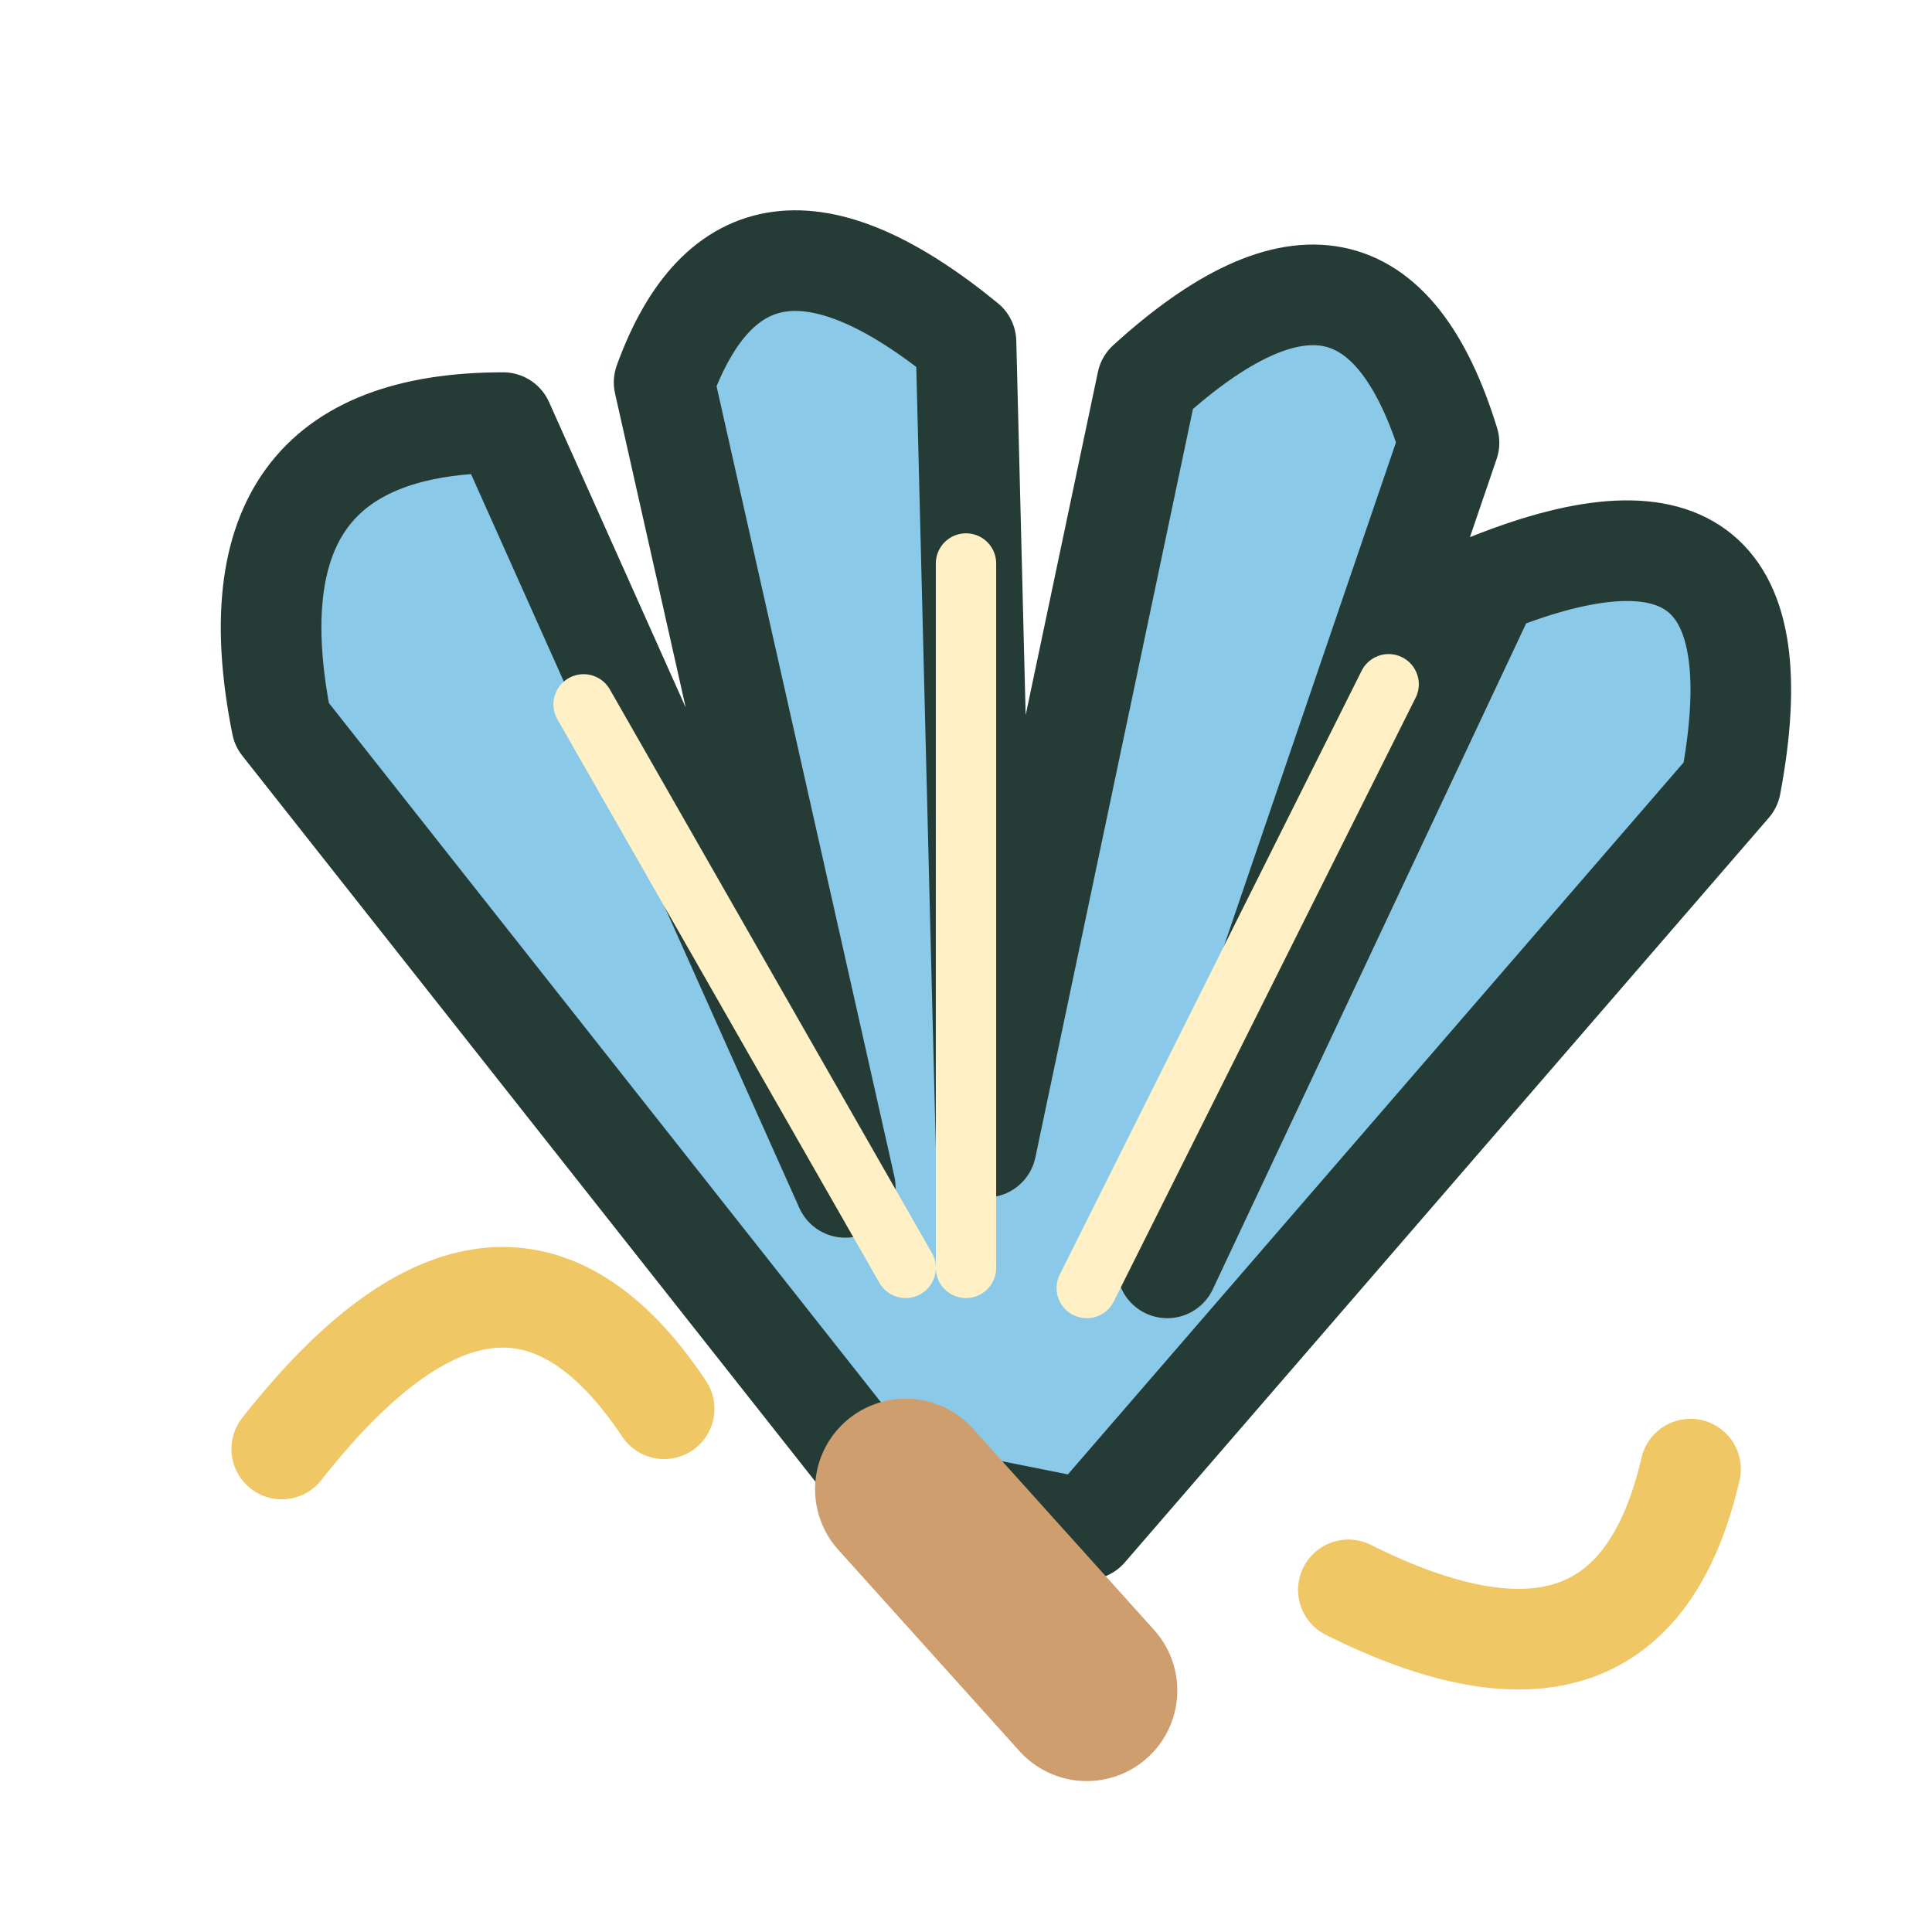
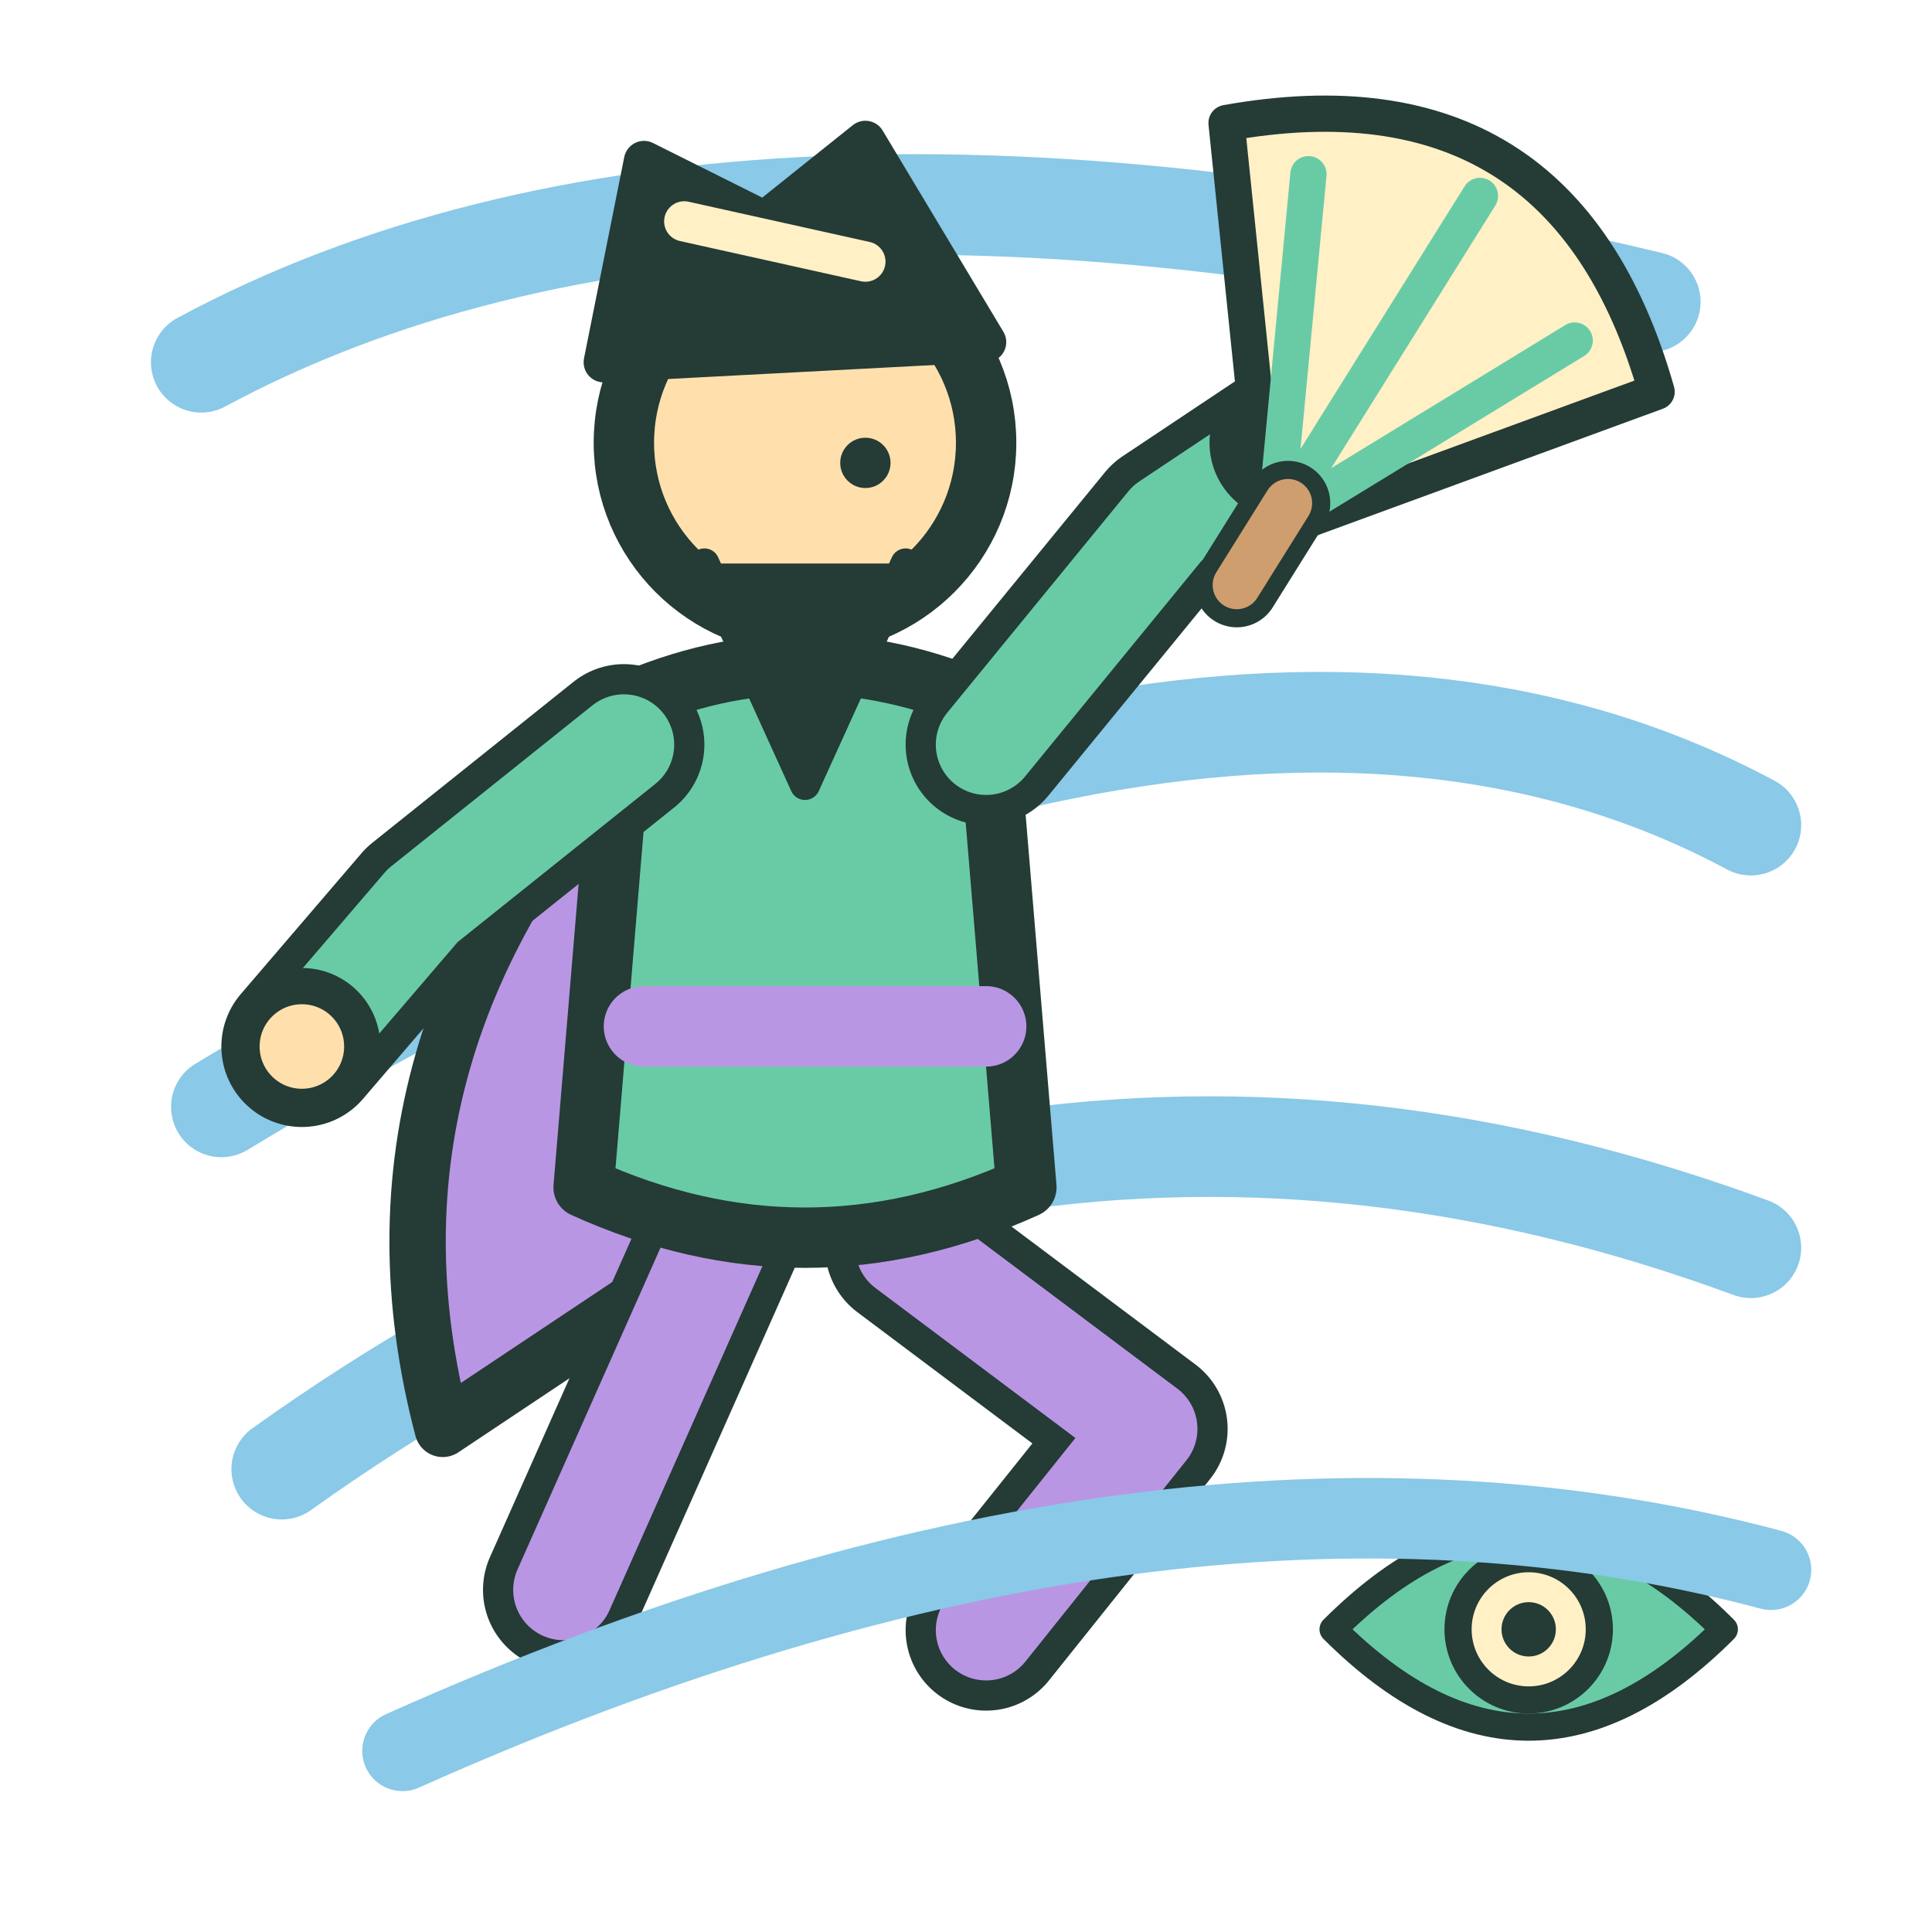
<svg xmlns="http://www.w3.org/2000/svg" width="256" height="256" viewBox="0 0 96 96">
-   <path d="M44 74 L14 36 Q11 21 25 21 L42 59 L33 19 Q37 8 48 17 L49 57 L57 19 Q68 9 72 22 L58 63 L74 29 Q89 23 86 39 L54 76 Z" fill="#8ac9e7" stroke="#243b36" stroke-width="5" stroke-linecap="round" stroke-linejoin="round" />
-   <path d="M45 74 L54 84" fill="none" stroke="#cf9e6e" stroke-width="9" stroke-linecap="round" stroke-linejoin="round" />
-   <path d="M29 35 L45 63 M48 28 V63 M69 34 L54 64" fill="none" stroke="#fff0c6" stroke-width="3" stroke-linecap="round" stroke-linejoin="round" />
-   <path d="M14 72 Q25 58 33 70 M67 79 Q81 86 84 73" fill="none" stroke="#efc765" stroke-width="5" stroke-linecap="round" stroke-linejoin="round" />
+   <path d="M10 18 Q36 4 82 15 M11 55 Q59 26 87 41 M14 73 Q49 48 87 62" fill="none" stroke="#8ac9e7" stroke-width="5" stroke-linecap="round" stroke-linejoin="round" />
+   <path d="M32 36 Q17 52 22 71 L37 61 Z" fill="#b996e3" stroke="#243b36" stroke-width="2.8" stroke-linecap="round" stroke-linejoin="round" />
+   <path d="M36 61 L28 79" fill="none" stroke="#243b36" stroke-width="8" stroke-linecap="round" stroke-linejoin="round" />
+   <path d="M36 61 L28 79" fill="none" stroke="#b996e3" stroke-width="5" stroke-linecap="round" stroke-linejoin="round" />
+   <path d="M45 62 L57 71 L49 81" fill="none" stroke="#243b36" stroke-width="8" stroke-linecap="round" stroke-linejoin="round" />
+   <path d="M45 62 L57 71 L49 81" fill="none" stroke="#b996e3" stroke-width="5" stroke-linecap="round" stroke-linejoin="round" />
+   <path d="M31 35 Q40 31 49 35 L51 59 Q40 64 29 59 Z" fill="#69cba6" stroke="#243b36" stroke-width="3" stroke-linecap="round" stroke-linejoin="round" />
+   <path d="M32 51 H49" fill="none" stroke="#b996e3" stroke-width="4" stroke-linecap="round" stroke-linejoin="round" />
+   <path d="M49 37 L58 26 L64 22" fill="none" stroke="#243b36" stroke-width="8" stroke-linecap="round" stroke-linejoin="round" />
+   <path d="M49 37 L58 26 L64 22" fill="none" stroke="#69cba6" stroke-width="5" stroke-linecap="round" stroke-linejoin="round" />
+   <path d="M31 37 L21 45 L15 52" fill="none" stroke="#243b36" stroke-width="8" stroke-linecap="round" stroke-linejoin="round" />
+   <path d="M31 37 L21 45 L15 52" fill="none" stroke="#69cba6" stroke-width="5" stroke-linecap="round" stroke-linejoin="round" />
+   <circle cx="40" cy="22" r="9" fill="#ffe0ad" stroke="#243b36" stroke-width="3" />
+   <circle cx="43" cy="23" r="1.25" fill="#243b36" stroke="#243b36" stroke-width="0" />
+   <path d="M30 18 L32 8 L38 11 L43 7 L49 17 Z" fill="#243b36" stroke="#243b36" stroke-width="2" stroke-linecap="round" stroke-linejoin="round" />
+   <path d="M35 28 L40 39 L45 28" fill="#243b36" stroke="#243b36" stroke-width="1.5" stroke-linecap="round" stroke-linejoin="round" />
+   <path d="M34 11 L43 13" fill="none" stroke="#fff0c6" stroke-width="2" stroke-linecap="round" stroke-linejoin="round" />
+   <circle cx="64" cy="22" r="3" fill="#ffe0ad" stroke="#243b36" stroke-width="1.8" />
+   <circle cx="15" cy="52" r="3" fill="#ffe0ad" stroke="#243b36" stroke-width="1.8" />
+   <g transform="translate(64 25) rotate(32) scale(0.6)">
+     <path d="M0 3 L-21 -24 Q0 -43 21 -24 Z" fill="#fff0c6" stroke="#243b36" stroke-width="3" stroke-linecap="round" stroke-linejoin="round" />
+     <path d="M0 2 L-13 -24 M0 2 V-30 M0 2 L13 -24" fill="none" stroke="#69cba6" stroke-width="3" stroke-linecap="round" stroke-linejoin="round" />
+     <path d="M0 0 L0 8" fill="none" stroke="#243b36" stroke-width="7" stroke-linecap="round" stroke-linejoin="round" />
+     <path d="M0 0 L0 8" fill="none" stroke="#cf9e6e" stroke-width="4" stroke-linecap="round" stroke-linejoin="round" />
+   </g>
+   <g transform="translate(63 68) scale(.27)">
+     <path d="M12 48 Q48 12 84 48 Q48 84 12 48 Z" fill="#69cba6" stroke="#243b36" stroke-width="5" stroke-linecap="round" stroke-linejoin="round" />
+     <circle cx="48" cy="48" r="13" fill="#fff0c6" stroke="#243b36" stroke-width="5" />
+     <circle cx="48" cy="48" r="5" fill="#243b36" stroke="#243b36" stroke-width="0" />
+   </g>
+   <path d="M20 87 Q58 70 88 78" fill="none" stroke="#8ac9e7" stroke-width="4" stroke-linecap="round" stroke-linejoin="round" />
</svg>
